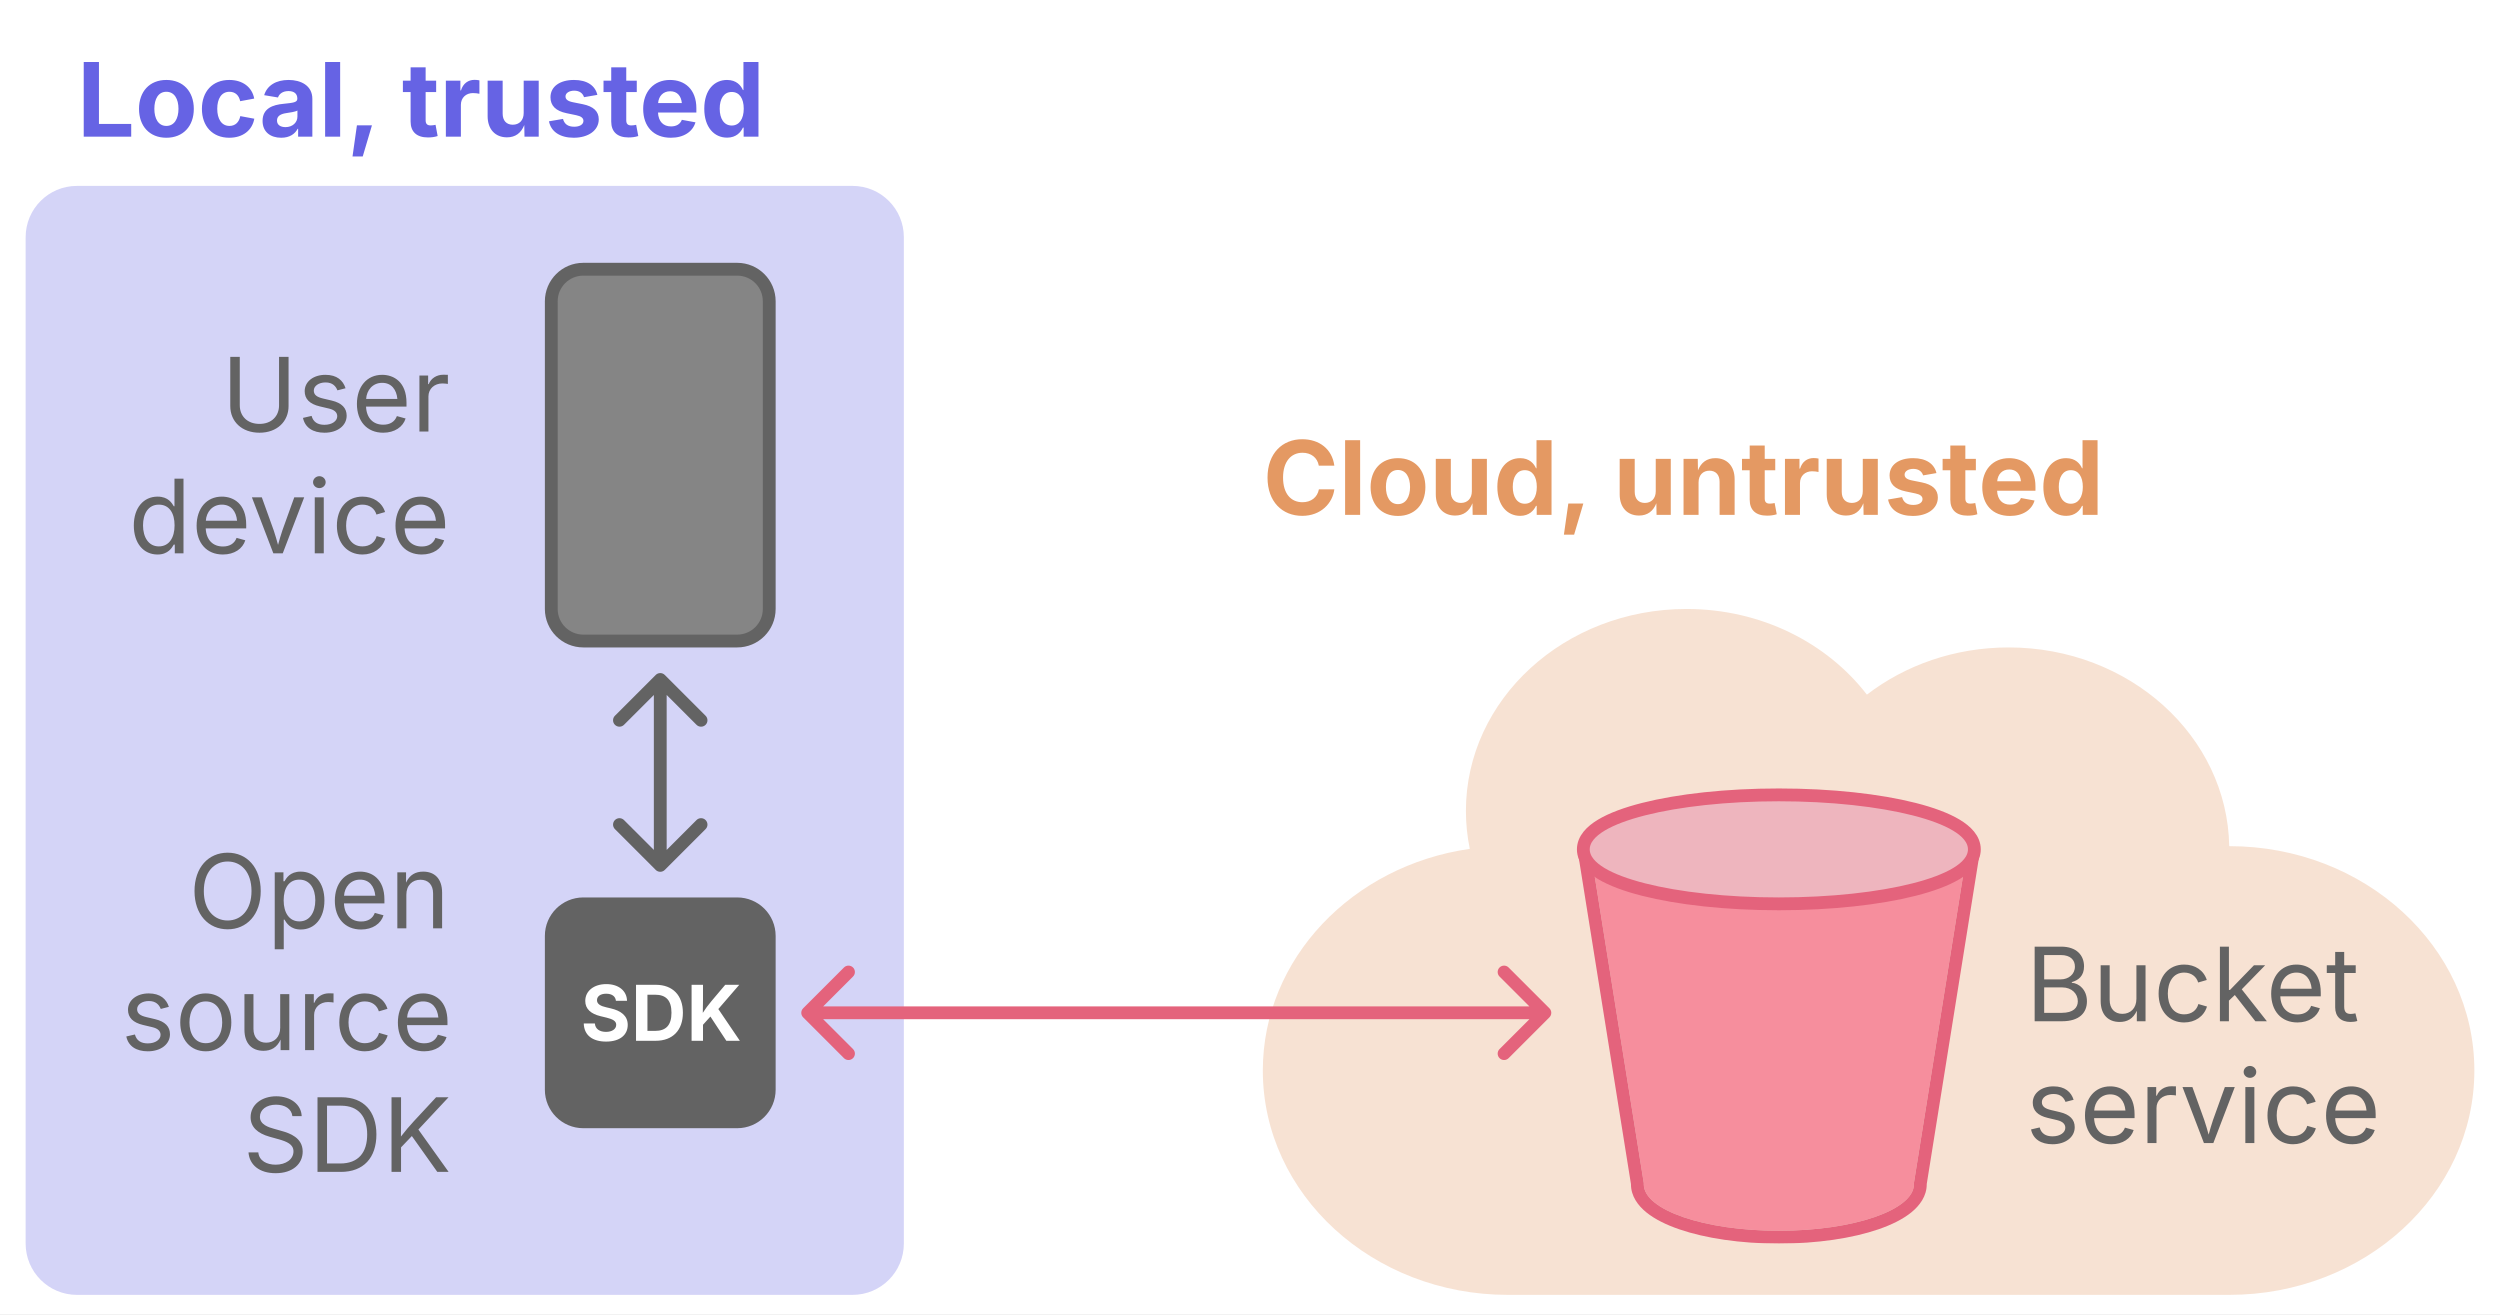
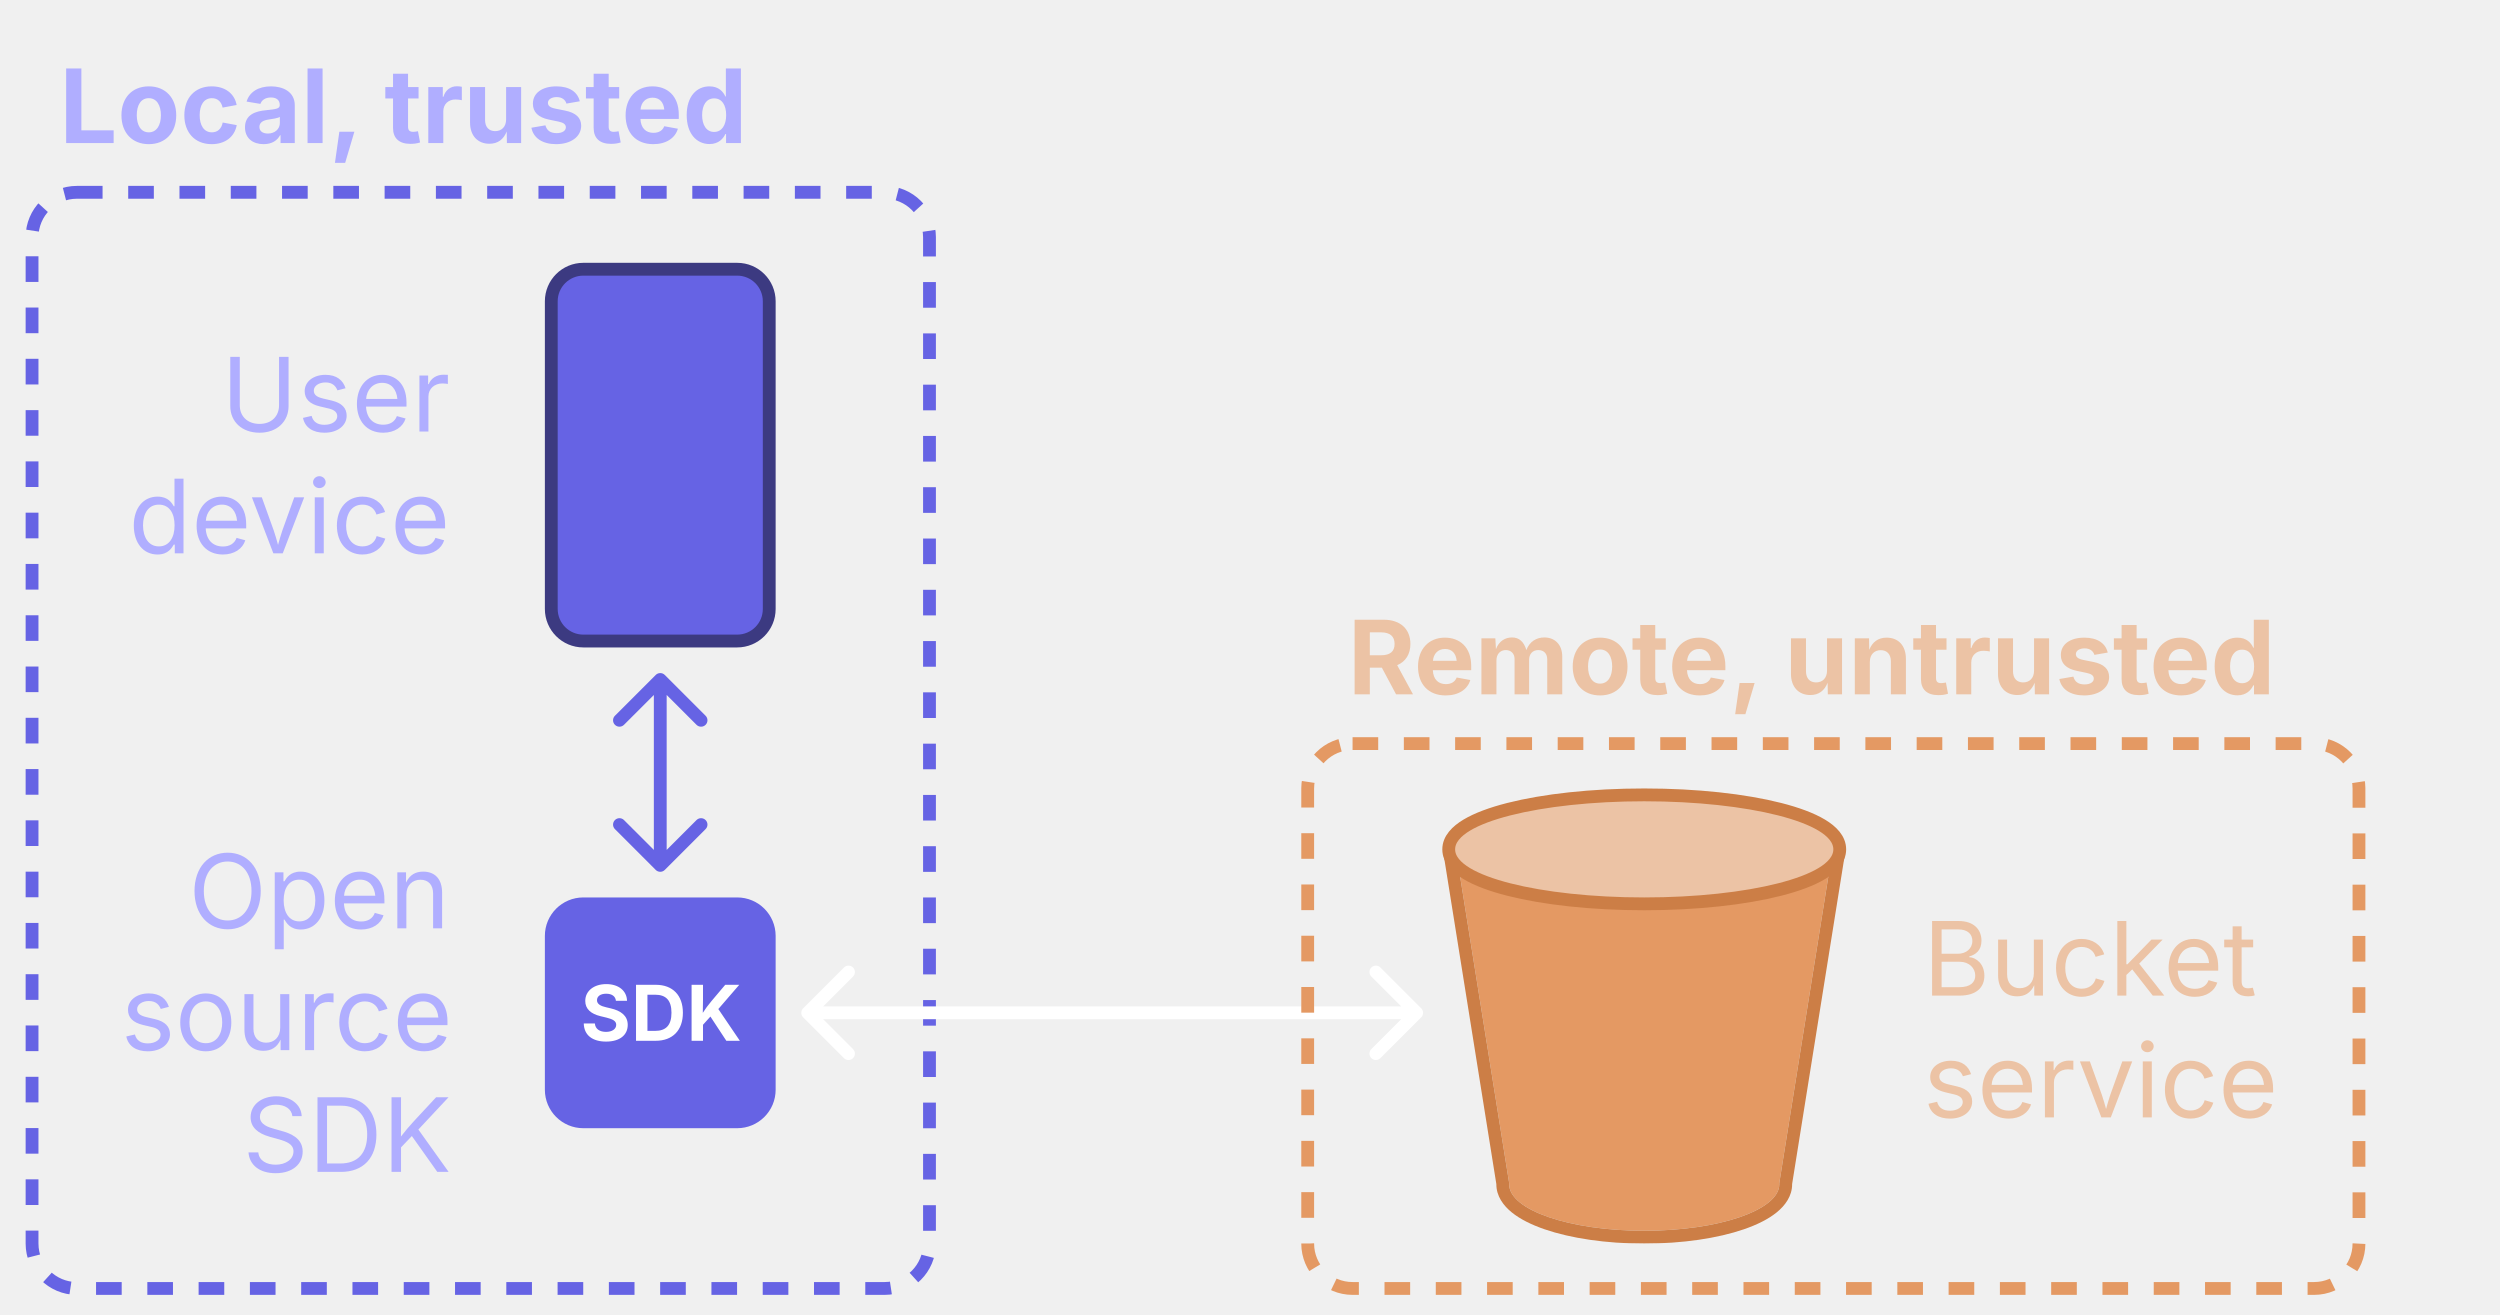
<svg xmlns="http://www.w3.org/2000/svg" width="390" height="205" viewBox="0 0 390 205" fill="none">
-   <rect width="390" height="205" fill="white" />
-   <path d="M229.289 132.421C228.89 130.503 228.682 128.524 228.682 126.5C228.682 109.103 244.089 95 263.096 95C274.725 95 285.007 100.28 291.236 108.364C297.216 103.768 304.93 101 313.349 101C332.173 101 347.467 114.833 347.759 132H347.763C368.881 132 386 147.67 386 167C386 186.33 368.881 202 347.763 202H235.237C214.119 202 197 186.33 197 167C197 149.521 210.996 135.036 229.289 132.421Z" fill="#F7E2D3" />
-   <rect opacity="0.28" x="4" y="29" width="137" height="173" rx="8" fill="#6663E4" />
-   <text fill="#E49963" xml:space="preserve" style="white-space: pre" font-family="Inter" font-size="16" font-weight="bold" letter-spacing="0em">
-     <tspan x="197" y="80.318">Cloud, untrusted</tspan>
-   </text>
-   <text fill="#6663E4" xml:space="preserve" style="white-space: pre" font-family="Inter" font-size="16" font-weight="bold" letter-spacing="0em">
-     <tspan x="12" y="21.318">Local, trusted</tspan>
-   </text>
-   <rect x="85" y="41" width="36" height="60" rx="6" fill="#636363" />
-   <rect x="87" y="43" width="32" height="56" rx="4" fill="#858585" />
-   <text fill="#636363" xml:space="preserve" style="white-space: pre" font-family="Inter" font-size="16" letter-spacing="0em">
-     <tspan x="34.516" y="67.318">User </tspan>
-     <tspan x="20.062" y="86.318">device</tspan>
-   </text>
-   <text fill="#636363" xml:space="preserve" style="white-space: pre" font-family="Inter" font-size="16" letter-spacing="0em">
-     <tspan x="316" y="159.318">Bucket
+   <g clip-path="url(#clip0_5_49)">
+     <rect x="5" y="30" width="140" height="171" rx="7" stroke="#6663E4" stroke-width="2" stroke-dasharray="4 4" />
+     <text fill="#ECC3A5" xml:space="preserve" style="white-space: pre" font-family="Inter" font-size="16" font-weight="bold" letter-spacing="0em">
+       <tspan x="210.258" y="108.318">Remote, untrusted</tspan>
+     </text>
+     <text fill="#B0AEFF" xml:space="preserve" style="white-space: pre" font-family="Inter" font-size="16" font-weight="bold" letter-spacing="0em">
+       <tspan x="9.258" y="22.318">Local, trusted</tspan>
+     </text>
+     <rect x="85" y="41" width="36" height="60" rx="6" fill="#3C3A81" />
+     <rect x="87" y="43" width="32" height="56" rx="4" fill="#6663E4" />
+     <text fill="#B0AEFF" xml:space="preserve" style="white-space: pre" font-family="Inter" font-size="16" letter-spacing="0em">
+       <tspan x="34.516" y="67.318">User </tspan>
+       <tspan x="20.062" y="86.318">device</tspan>
+     </text>
+     <text fill="#B0AEFF" xml:space="preserve" style="white-space: pre" font-family="Inter" font-size="16" letter-spacing="0em">
+       <tspan x="29.391" y="144.818">Open
</tspan>
-     <tspan x="316" y="178.318">service</tspan>
-   </text>
-   <text fill="#636363" xml:space="preserve" style="white-space: pre" font-family="Inter" font-size="16" letter-spacing="0em">
-     <tspan x="29.391" y="144.818">Open
+       <tspan x="18.859" y="163.818">source
</tspan>
-     <tspan x="18.859" y="163.818">source
+       <tspan x="37.859" y="182.818">SDK</tspan>
+     </text>
+     <rect x="85" y="140" width="36" height="36" rx="6" fill="#6663E4" />
+     <text fill="white" xml:space="preserve" style="white-space: pre" font-family="Inter" font-size="12" font-weight="bold" letter-spacing="0em">
+       <tspan x="90.566" y="162.364">SDK</tspan>
+     </text>
+     <path d="M125.293 157.293C124.902 157.683 124.902 158.317 125.293 158.707L131.657 165.071C132.047 165.462 132.681 165.462 133.071 165.071C133.462 164.681 133.462 164.047 133.071 163.657L127.414 158L133.071 152.343C133.462 151.953 133.462 151.319 133.071 150.929C132.681 150.538 132.047 150.538 131.657 150.929L125.293 157.293ZM221.707 158.707C222.098 158.317 222.098 157.683 221.707 157.293L215.343 150.929C214.953 150.538 214.319 150.538 213.929 150.929C213.538 151.319 213.538 151.953 213.929 152.343L219.586 158L213.929 163.657C213.538 164.047 213.538 164.681 213.929 165.071C214.319 165.462 214.953 165.462 215.343 165.071L221.707 158.707ZM126 159H221V157H126V159Z" fill="white" />
+     <path d="M102.293 135.707C102.683 136.098 103.317 136.098 103.707 135.707L110.071 129.343C110.462 128.953 110.462 128.319 110.071 127.929C109.681 127.538 109.047 127.538 108.657 127.929L103 133.586L97.343 127.929C96.953 127.538 96.32 127.538 95.929 127.929C95.538 128.319 95.538 128.953 95.929 129.343L102.293 135.707ZM103.707 105.293C103.317 104.902 102.683 104.902 102.293 105.293L95.929 111.657C95.538 112.047 95.538 112.681 95.929 113.071C96.32 113.462 96.953 113.462 97.343 113.071L103 107.414L108.657 113.071C109.047 113.462 109.681 113.462 110.071 113.071C110.462 112.681 110.462 112.047 110.071 111.657L103.707 105.293ZM104 135L104 106L102 106L102 135L104 135Z" fill="#6663E4" />
+     <mask id="path-12-outside-1_5_49" maskUnits="userSpaceOnUse" x="224.5" y="133" width="64" height="61" fill="black">
+       <rect fill="white" x="224.5" y="133" width="64" height="61" />
+       <path fill-rule="evenodd" clip-rule="evenodd" d="M285.5 135H227.5L235.434 184.586C235.43 184.64 235.429 184.693 235.429 184.747C235.429 188.753 244.863 192 256.5 192C268.138 192 277.572 188.753 277.572 184.747C277.572 184.693 277.57 184.639 277.566 184.585L285.5 135Z" />
+     </mask>
+     <path fill-rule="evenodd" clip-rule="evenodd" d="M285.5 135H227.5L235.434 184.586C235.43 184.64 235.429 184.693 235.429 184.747C235.429 188.753 244.863 192 256.5 192C268.138 192 277.572 188.753 277.572 184.747C277.572 184.693 277.57 184.639 277.566 184.585L285.5 135Z" fill="#E49963" />
+     <path d="M227.5 135V133H225.155L225.525 135.316L227.5 135ZM285.5 135L287.475 135.316L287.845 133H285.5V135ZM235.434 184.586L237.43 184.712L237.444 184.49L237.409 184.27L235.434 184.586ZM277.566 184.585L275.591 184.269L275.556 184.49L275.57 184.712L277.566 184.585ZM227.5 137H285.5V133H227.5V137ZM237.409 184.27L229.475 134.684L225.525 135.316L233.459 184.902L237.409 184.27ZM237.429 184.747C237.429 184.736 237.429 184.724 237.43 184.712L233.438 184.459C233.432 184.555 233.429 184.651 233.429 184.747H237.429ZM256.5 190C250.842 190 245.804 189.208 242.251 187.985C240.465 187.37 239.163 186.683 238.347 186.019C237.515 185.342 237.429 184.901 237.429 184.747H233.429C233.429 186.597 234.521 188.063 235.822 189.122C237.139 190.193 238.922 191.069 240.949 191.767C245.023 193.169 250.521 194 256.5 194V190ZM275.572 184.747C275.572 184.901 275.485 185.342 274.653 186.019C273.837 186.683 272.535 187.37 270.749 187.985C267.196 189.208 262.158 190 256.5 190V194C262.479 194 267.977 193.169 272.051 191.767C274.078 191.069 275.861 190.193 277.178 189.122C278.479 188.063 279.572 186.597 279.572 184.747H275.572ZM275.57 184.712C275.571 184.724 275.572 184.736 275.572 184.747H279.572C279.572 184.651 279.568 184.554 279.562 184.458L275.57 184.712ZM283.525 134.684L275.591 184.269L279.541 184.901L287.475 135.316L283.525 134.684Z" fill="#CC7E46" mask="url(#path-12-outside-1_5_49)" />
+     <path d="M256.5 141C264.704 141 272.166 140.156 277.606 138.772C280.318 138.083 282.585 137.245 284.197 136.276C285.747 135.345 287 134.099 287 132.5C287 130.901 285.747 129.655 284.197 128.724C282.585 127.755 280.318 126.917 277.606 126.228C272.166 124.844 264.704 124 256.5 124C248.296 124 240.834 124.844 235.394 126.228C232.682 126.917 230.415 127.755 228.803 128.724C227.253 129.655 226 130.901 226 132.5C226 134.099 227.253 135.345 228.803 136.276C230.415 137.245 232.682 138.083 235.394 138.772C240.834 140.156 248.296 141 256.5 141Z" fill="#ECC3A5" stroke="#CC7E46" stroke-width="2" />
+     <text fill="#ECC3A5" xml:space="preserve" style="white-space: pre" font-family="Inter" font-size="16" letter-spacing="0em">
+       <tspan x="300" y="155.318">Bucket
</tspan>
-     <tspan x="37.859" y="182.818">SDK</tspan>
-   </text>
-   <rect x="85" y="140" width="36" height="36" rx="6" fill="#636363" />
-   <text fill="white" xml:space="preserve" style="white-space: pre" font-family="Inter" font-size="12" font-weight="bold" letter-spacing="0em">
-     <tspan x="90.566" y="162.364">SDK</tspan>
-   </text>
-   <path d="M125.293 157.293C124.902 157.683 124.902 158.317 125.293 158.707L131.657 165.071C132.047 165.462 132.681 165.462 133.071 165.071C133.462 164.681 133.462 164.047 133.071 163.657L127.414 158L133.071 152.343C133.462 151.953 133.462 151.319 133.071 150.929C132.681 150.538 132.047 150.538 131.657 150.929L125.293 157.293ZM241.707 158.707C242.098 158.317 242.098 157.683 241.707 157.293L235.343 150.929C234.953 150.538 234.319 150.538 233.929 150.929C233.538 151.319 233.538 151.953 233.929 152.343L239.586 158L233.929 163.657C233.538 164.047 233.538 164.681 233.929 165.071C234.319 165.462 234.953 165.462 235.343 165.071L241.707 158.707ZM126 159H241V157H126V159Z" fill="#E4637C" />
-   <path d="M102.293 135.707C102.683 136.098 103.317 136.098 103.707 135.707L110.071 129.343C110.462 128.953 110.462 128.319 110.071 127.929C109.681 127.538 109.047 127.538 108.657 127.929L103 133.586L97.343 127.929C96.953 127.538 96.32 127.538 95.929 127.929C95.538 128.319 95.538 128.953 95.929 129.343L102.293 135.707ZM103.707 105.293C103.317 104.902 102.683 104.902 102.293 105.293L95.929 111.657C95.538 112.047 95.538 112.681 95.929 113.071C96.32 113.462 96.953 113.462 97.343 113.071L103 107.414L108.657 113.071C109.047 113.462 109.681 113.462 110.071 113.071C110.462 112.681 110.462 112.047 110.071 111.657L103.707 105.293ZM104 135L104 106L102 106L102 135L104 135Z" fill="#636363" />
-   <mask id="path-14-outside-1_5_49" maskUnits="userSpaceOnUse" x="245.5" y="133" width="64" height="61" fill="black">
-     <rect fill="white" x="245.5" y="133" width="64" height="61" />
-     <path fill-rule="evenodd" clip-rule="evenodd" d="M306.5 135H248.5L256.434 184.586C256.43 184.64 256.429 184.693 256.429 184.747C256.429 188.753 265.863 192 277.5 192C289.138 192 298.572 188.753 298.572 184.747C298.572 184.693 298.57 184.639 298.566 184.585L306.5 135Z" />
-   </mask>
-   <path fill-rule="evenodd" clip-rule="evenodd" d="M306.5 135H248.5L256.434 184.586C256.43 184.64 256.429 184.693 256.429 184.747C256.429 188.753 265.863 192 277.5 192C289.138 192 298.572 188.753 298.572 184.747C298.572 184.693 298.57 184.639 298.566 184.585L306.5 135Z" fill="#F68E9D" />
-   <path d="M248.5 135V133H246.155L246.525 135.316L248.5 135ZM306.5 135L308.475 135.316L308.845 133H306.5V135ZM256.434 184.586L258.43 184.712L258.444 184.49L258.409 184.27L256.434 184.586ZM298.566 184.585L296.591 184.269L296.556 184.49L296.57 184.712L298.566 184.585ZM248.5 137H306.5V133H248.5V137ZM258.409 184.27L250.475 134.684L246.525 135.316L254.459 184.902L258.409 184.27ZM258.429 184.747C258.429 184.736 258.429 184.724 258.43 184.712L254.438 184.459C254.432 184.555 254.429 184.651 254.429 184.747H258.429ZM277.5 190C271.842 190 266.804 189.208 263.251 187.985C261.465 187.37 260.163 186.683 259.347 186.019C258.515 185.342 258.429 184.901 258.429 184.747H254.429C254.429 186.597 255.521 188.063 256.822 189.122C258.139 190.193 259.922 191.069 261.949 191.767C266.023 193.169 271.521 194 277.5 194V190ZM296.572 184.747C296.572 184.901 296.485 185.342 295.653 186.019C294.837 186.683 293.535 187.37 291.749 187.985C288.196 189.208 283.158 190 277.5 190V194C283.479 194 288.977 193.169 293.051 191.767C295.078 191.069 296.861 190.193 298.178 189.122C299.479 188.063 300.572 186.597 300.572 184.747H296.572ZM296.57 184.712C296.571 184.724 296.572 184.736 296.572 184.747H300.572C300.572 184.651 300.568 184.554 300.562 184.458L296.57 184.712ZM304.525 134.684L296.591 184.269L300.541 184.901L308.475 135.316L304.525 134.684Z" fill="#E4637C" mask="url(#path-14-outside-1_5_49)" />
-   <path d="M277.5 141C285.704 141 293.166 140.156 298.606 138.772C301.318 138.083 303.585 137.245 305.197 136.276C306.747 135.345 308 134.099 308 132.5C308 130.901 306.747 129.655 305.197 128.724C303.585 127.755 301.318 126.917 298.606 126.228C293.166 124.844 285.704 124 277.5 124C269.296 124 261.834 124.844 256.394 126.228C253.682 126.917 251.415 127.755 249.803 128.724C248.253 129.655 247 130.901 247 132.5C247 134.099 248.253 135.345 249.803 136.276C251.415 137.245 253.682 138.083 256.394 138.772C261.834 140.156 269.296 141 277.5 141Z" fill="#EEB5BE" stroke="#E4637C" stroke-width="2" />
+       <tspan x="300" y="174.318">service</tspan>
+     </text>
+     <rect x="204" y="116" width="164" height="85" rx="7" stroke="#E49963" stroke-width="2" stroke-dasharray="4 4" />
+   </g>
+   <defs>
+     <clipPath id="clip0_5_49">
+       <rect width="390" height="205" fill="white" />
+     </clipPath>
+   </defs>
</svg>
